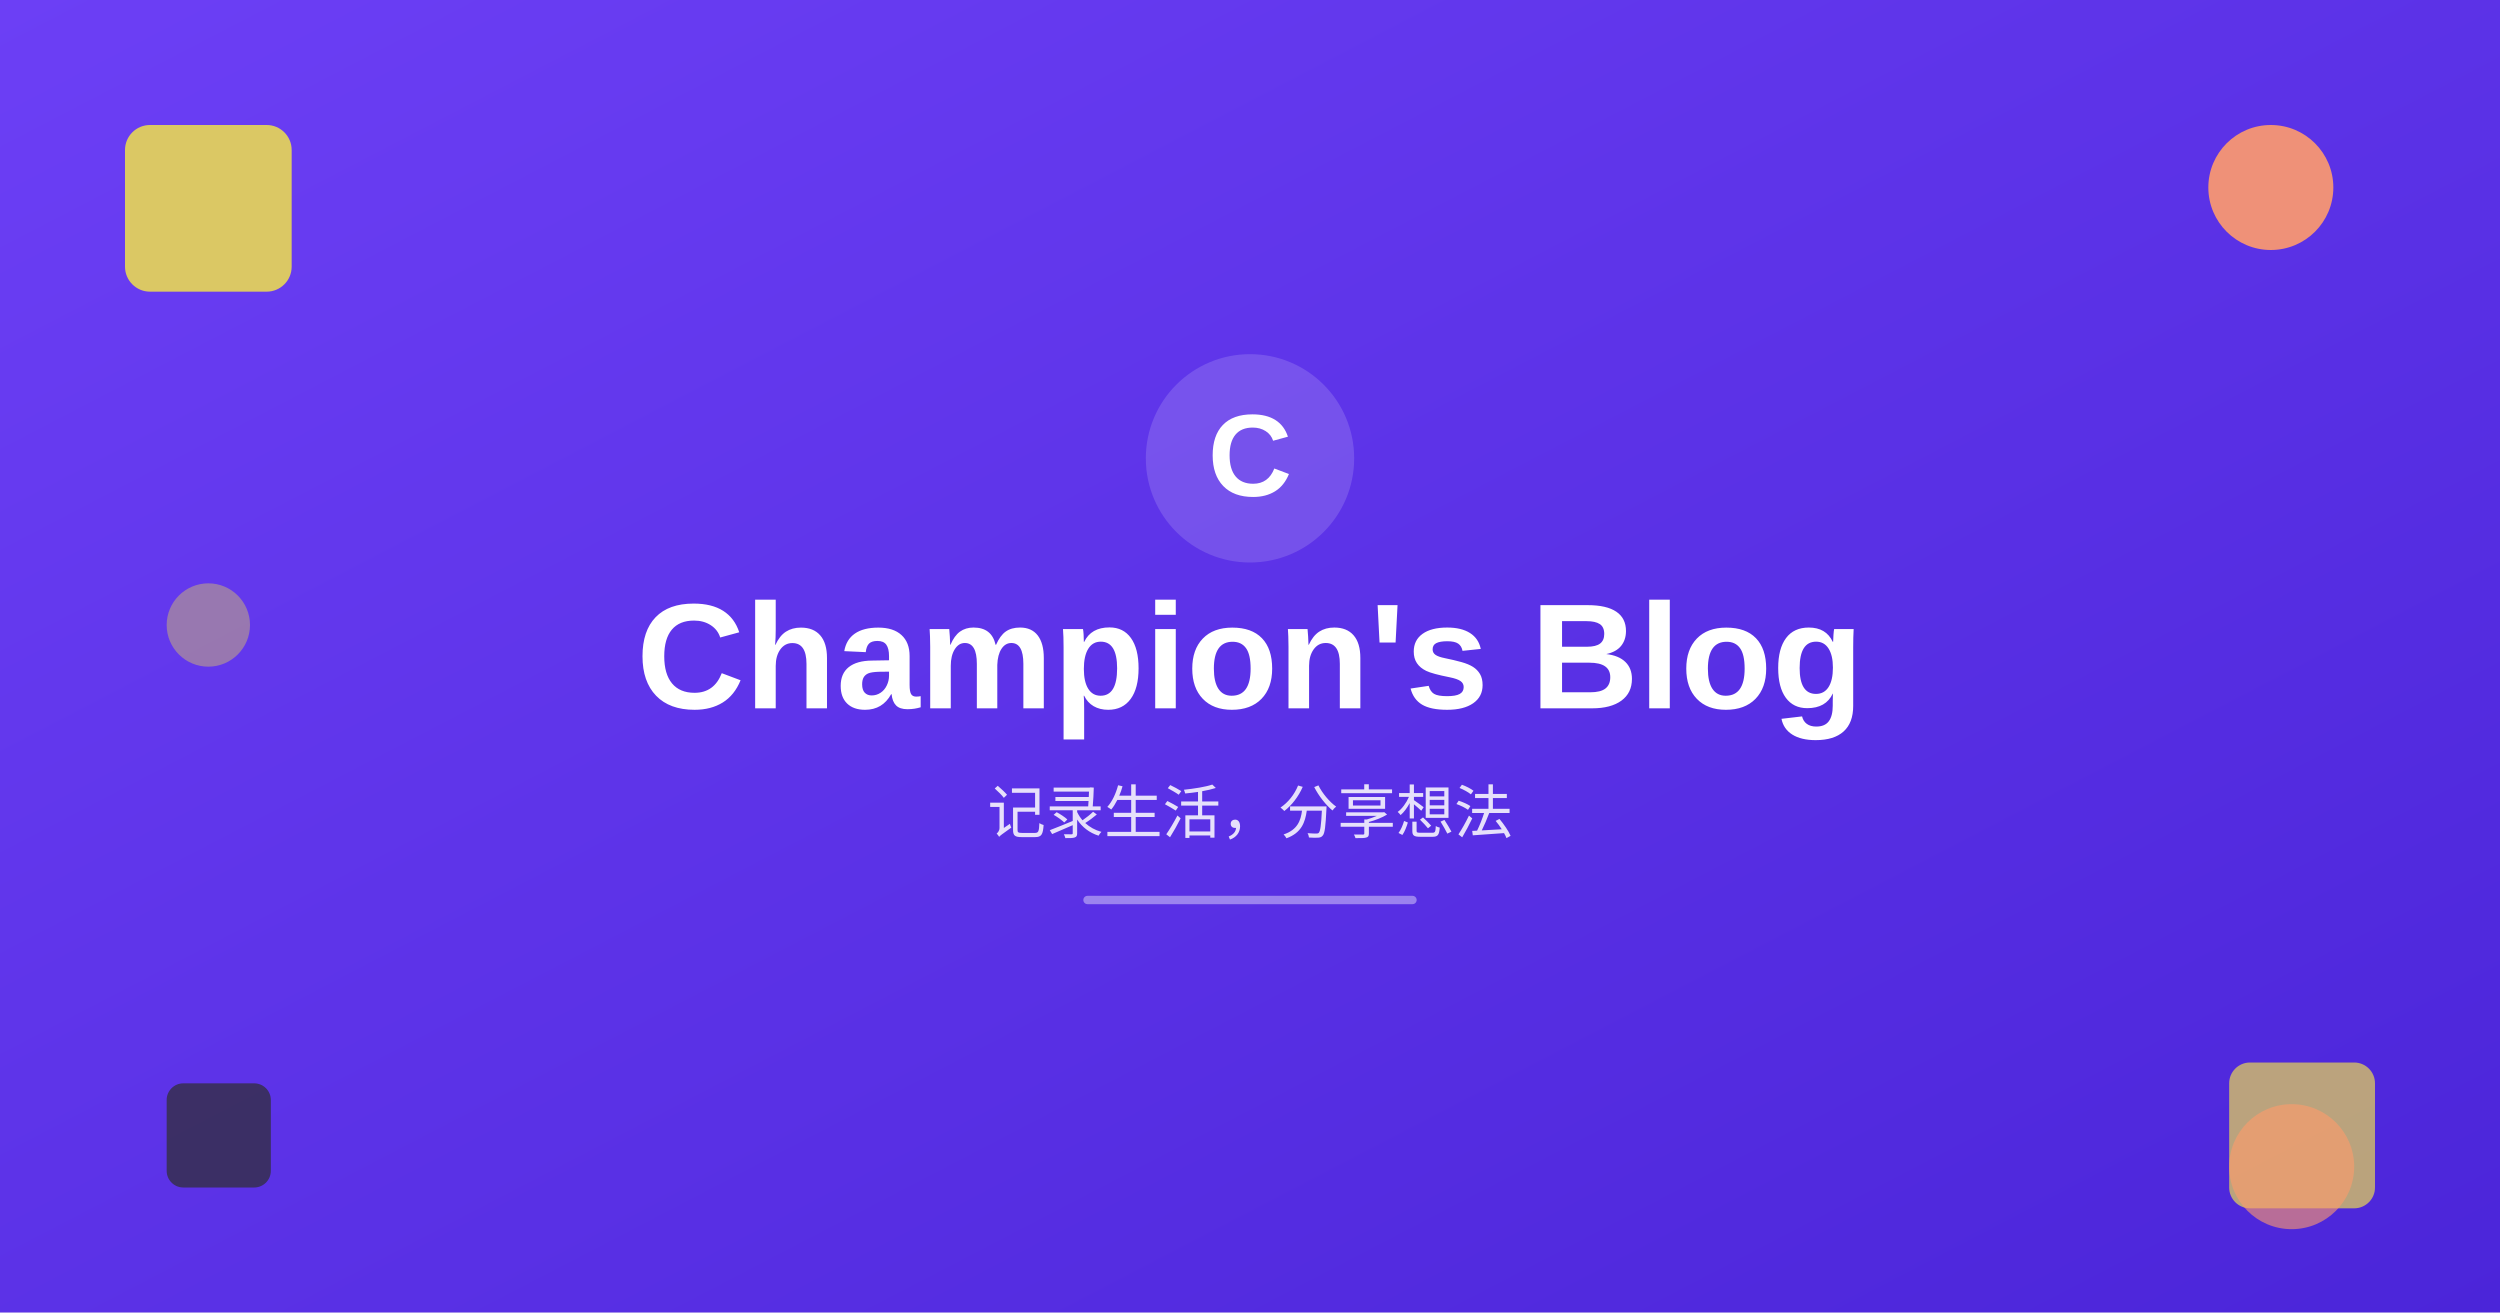
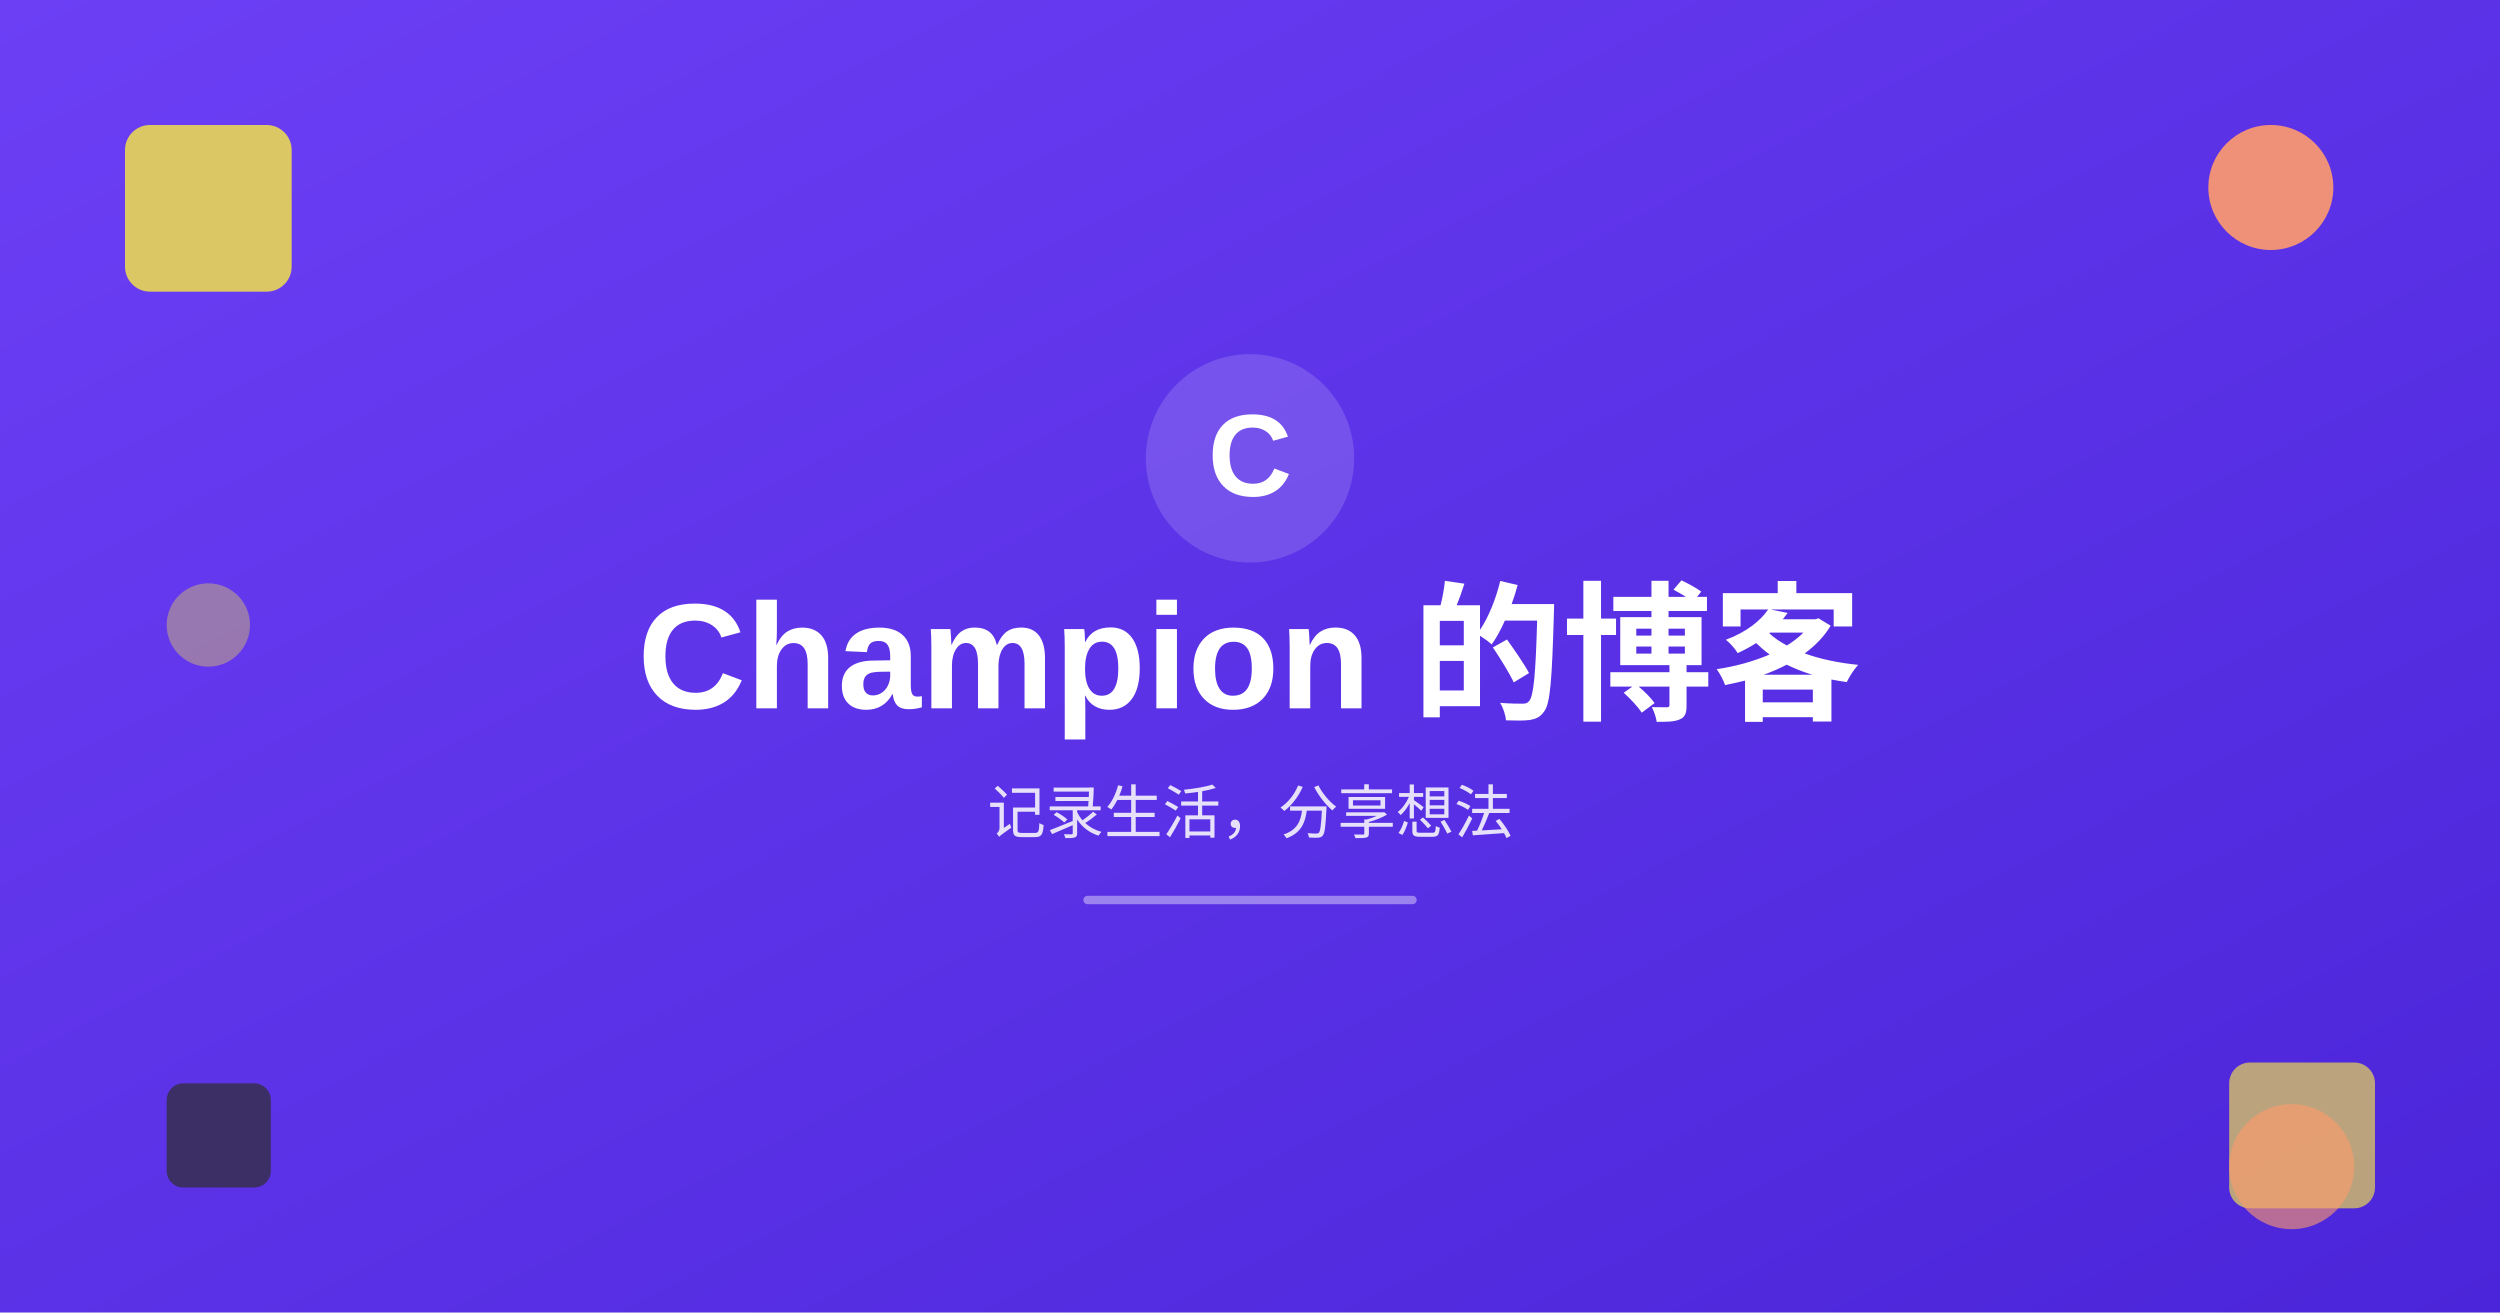
<svg xmlns="http://www.w3.org/2000/svg" width="1200" height="630" viewBox="0 0 1200 630">
  <defs>
    <linearGradient id="bg" x1="0%" y1="0%" x2="100%" y2="100%">
      <stop offset="0%" stop-color="#6C3FF5" />
      <stop offset="100%" stop-color="#4B25D9" />
    </linearGradient>
  </defs>
  <rect width="1200" height="630" fill="url(#bg)" />
  <rect x="60" y="60" width="80" height="80" rx="12" fill="#E8D754" opacity="0.9" />
  <rect x="1060" y="60" width="60" height="60" rx="30" fill="#FF9B6B" opacity="0.9" />
  <rect x="80" y="520" width="50" height="50" rx="8" fill="#2D2D2D" opacity="0.7" />
  <rect x="1070" y="510" width="70" height="70" rx="10" fill="#E8D754" opacity="0.7" />
  <circle cx="1100" cy="560" r="30" fill="#FF9B6B" opacity="0.6" />
  <circle cx="100" cy="300" r="20" fill="#E8D754" opacity="0.4" />
  <circle cx="600" cy="220" r="50" fill="white" opacity="0.15" />
  <text x="600" y="238" font-family="Arial, sans-serif" font-size="56" font-weight="bold" fill="white" text-anchor="middle">C</text>
-   <text x="600" y="340" font-family="Arial Black, Arial, sans-serif" font-size="72" font-weight="900" fill="white" text-anchor="middle">Champion's Blog</text>
+   <text x="600" y="340" font-family="Arial Black, Arial, sans-serif" font-size="72" font-weight="900" fill="white" text-anchor="middle">Champion 的博客</text>
  <text x="600" y="400" font-family="Arial, sans-serif" font-size="28" fill="white" opacity="0.85" text-anchor="middle">记录生活，分享想法</text>
  <rect x="520" y="430" width="160" height="4" rx="2" fill="white" opacity="0.4" />
</svg>
